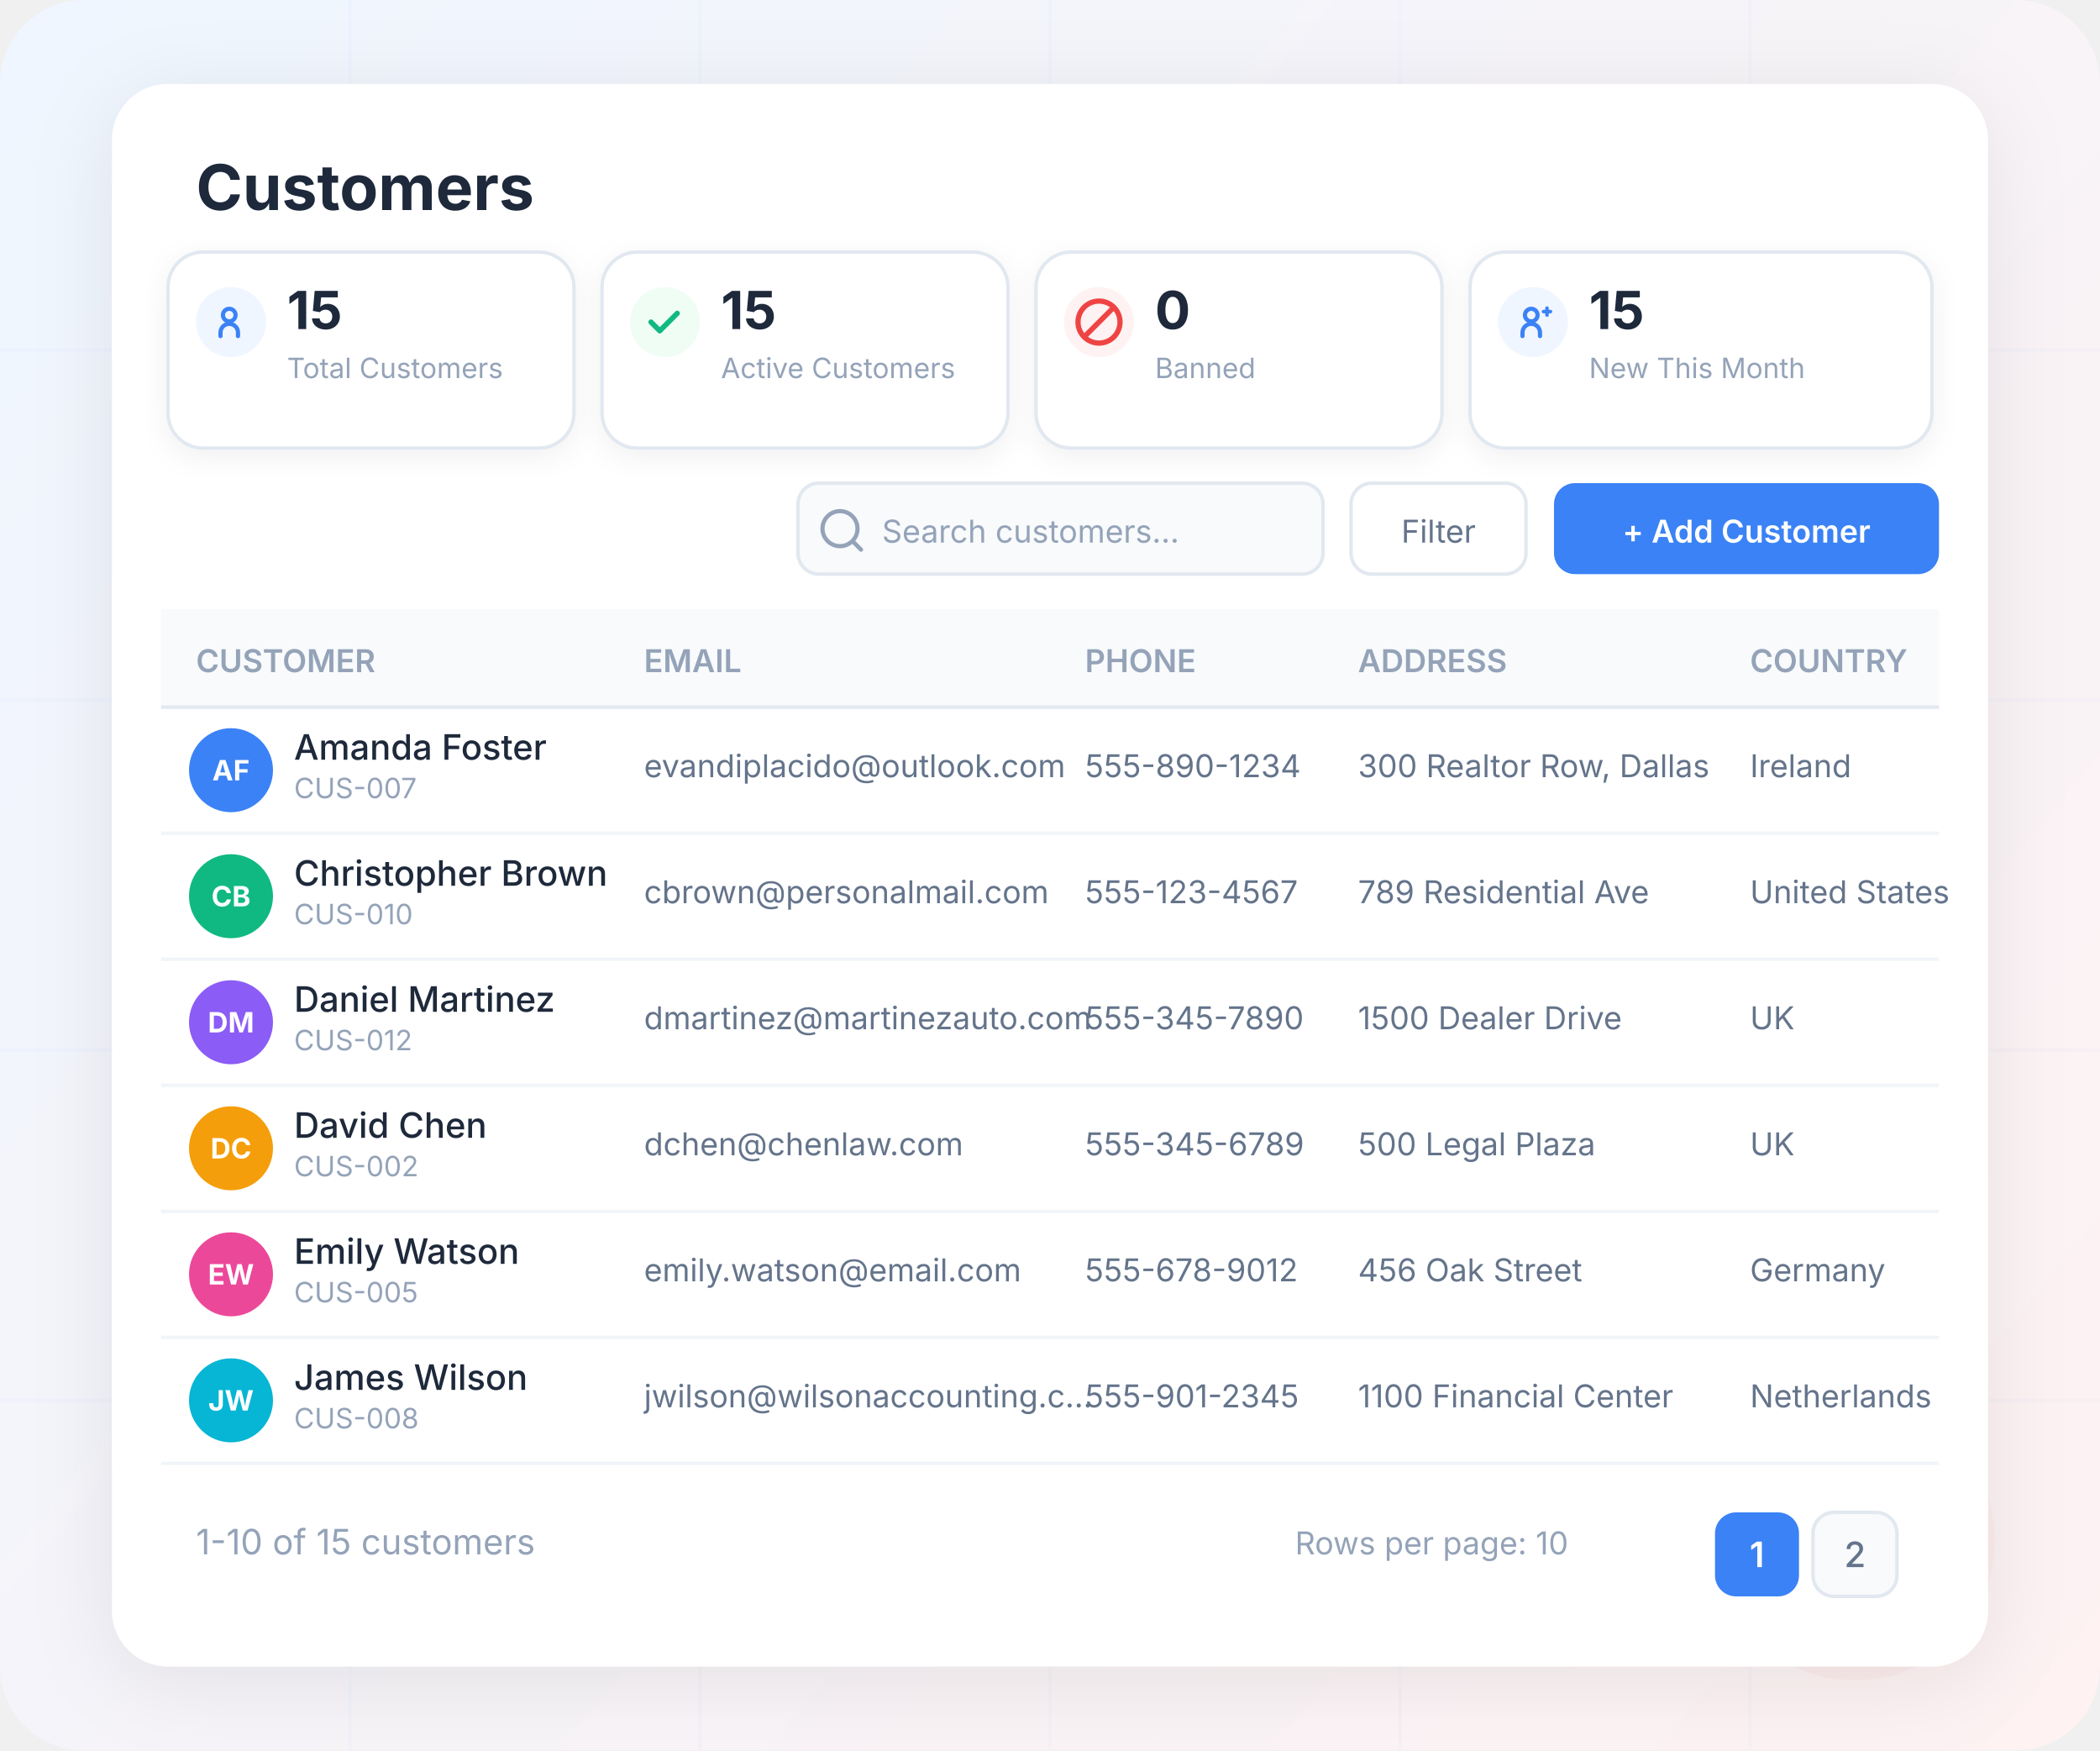
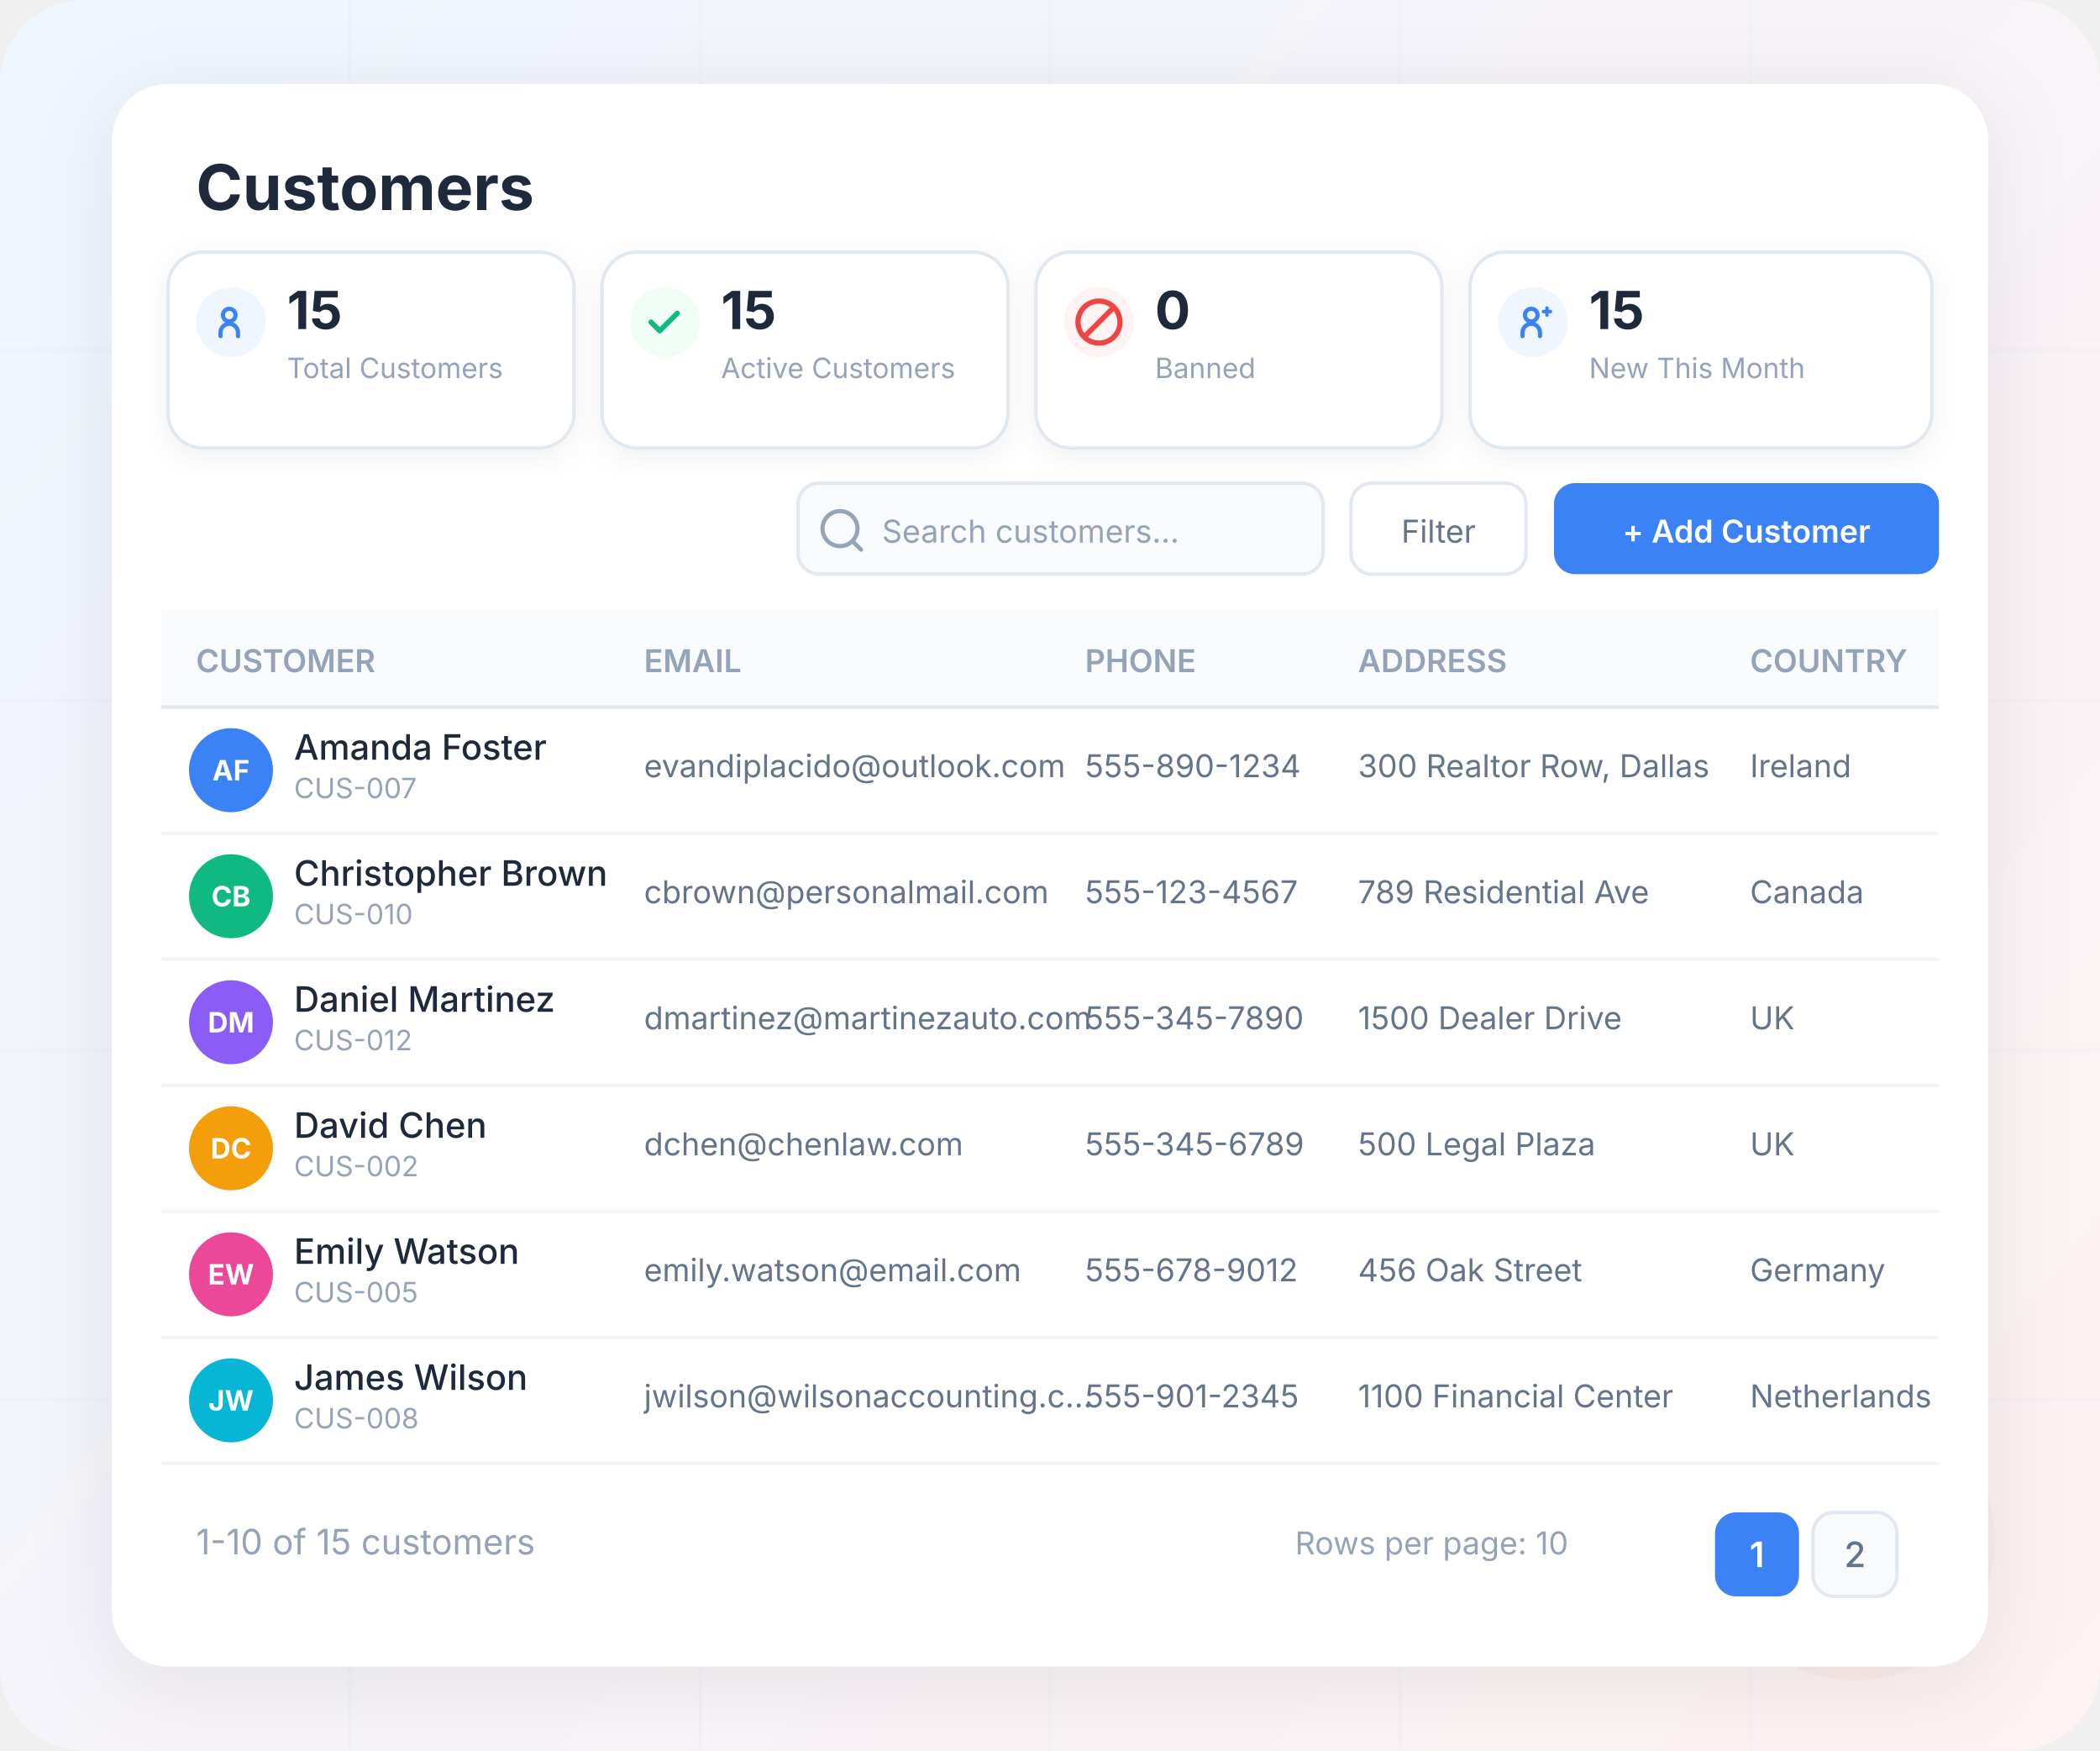
<svg xmlns="http://www.w3.org/2000/svg" viewBox="0 0 600 500" fill="none">
  <defs>
    <linearGradient id="bgGrad" x1="0" y1="0" x2="600" y2="500" gradientUnits="userSpaceOnUse">
      <stop offset="0%" stop-color="#eff6ff" />
      <stop offset="100%" stop-color="#fef2f2" />
    </linearGradient>
    <filter id="cardShadow" x="-10%" y="-5%" width="120%" height="115%">
      <feDropShadow dx="0" dy="4" stdDeviation="12" flood-color="#000" flood-opacity="0.08" />
    </filter>
    <filter id="statShadow" x="-5%" y="-10%" width="110%" height="125%">
      <feDropShadow dx="0" dy="2" stdDeviation="4" flood-color="#000" flood-opacity="0.06" />
    </filter>
  </defs>
  <rect width="600" height="500" rx="24" fill="url(#bgGrad)" />
  <g opacity="0.03" stroke="#3b82f6" stroke-width="1">
    <line x1="0" y1="100" x2="600" y2="100" />
    <line x1="0" y1="200" x2="600" y2="200" />
    <line x1="0" y1="300" x2="600" y2="300" />
    <line x1="0" y1="400" x2="600" y2="400" />
    <line x1="100" y1="0" x2="100" y2="500" />
    <line x1="200" y1="0" x2="200" y2="500" />
    <line x1="300" y1="0" x2="300" y2="500" />
    <line x1="400" y1="0" x2="400" y2="500" />
    <line x1="500" y1="0" x2="500" y2="500" />
  </g>
  <circle cx="80" cy="60" r="35" fill="#3b82f6" opacity="0.04" />
  <circle cx="530" cy="440" r="40" fill="#ef4444" opacity="0.04" />
  <g filter="url(#cardShadow)">
    <rect x="32" y="24" width="536" height="452" rx="16" fill="white" />
  </g>
  <text x="56" y="60" font-family="system-ui, -apple-system, sans-serif" font-size="18" font-weight="700" fill="#1e293b">Customers</text>
  <g filter="url(#statShadow)">
    <rect x="48" y="72" width="116" height="56" rx="10" fill="white" stroke="#e2e8f0" stroke-width="1" />
  </g>
  <circle cx="66" cy="92" r="10" fill="#eff6ff" />
  <path d="M63 96v-1a2.5 2.5 0 015 0v1" stroke="#3b82f6" stroke-width="1.2" fill="none" stroke-linecap="round" />
  <circle cx="65.5" cy="90" r="1.8" stroke="#3b82f6" stroke-width="1.2" fill="none" />
  <text x="82" y="94" font-family="system-ui, -apple-system, sans-serif" font-size="15" font-weight="700" fill="#1e293b">15</text>
  <text x="82" y="108" font-family="system-ui, -apple-system, sans-serif" font-size="8" fill="#94a3b8">Total Customers</text>
  <g filter="url(#statShadow)">
    <rect x="172" y="72" width="116" height="56" rx="10" fill="white" stroke="#e2e8f0" stroke-width="1" />
  </g>
  <circle cx="190" cy="92" r="10" fill="#f0fdf4" />
  <path d="M186 92l2.5 2.5 5-5" stroke="#10b981" stroke-width="1.5" stroke-linecap="round" stroke-linejoin="round" />
  <text x="206" y="94" font-family="system-ui, -apple-system, sans-serif" font-size="15" font-weight="700" fill="#1e293b">15</text>
  <text x="206" y="108" font-family="system-ui, -apple-system, sans-serif" font-size="8" fill="#94a3b8">Active Customers</text>
  <g filter="url(#statShadow)">
    <rect x="296" y="72" width="116" height="56" rx="10" fill="white" stroke="#e2e8f0" stroke-width="1" />
  </g>
  <circle cx="314" cy="92" r="10" fill="#fef2f2" />
  <circle cx="314" cy="92" r="6" fill="none" stroke="#ef4444" stroke-width="1.5" />
  <line x1="310" y1="96" x2="318" y2="88" stroke="#ef4444" stroke-width="1.5" stroke-linecap="round" />
  <text x="330" y="94" font-family="system-ui, -apple-system, sans-serif" font-size="15" font-weight="700" fill="#1e293b">0</text>
  <text x="330" y="108" font-family="system-ui, -apple-system, sans-serif" font-size="8" fill="#94a3b8">Banned</text>
  <g filter="url(#statShadow)">
    <rect x="420" y="72" width="132" height="56" rx="10" fill="white" stroke="#e2e8f0" stroke-width="1" />
  </g>
  <circle cx="438" cy="92" r="10" fill="#eff6ff" />
  <path d="M435 96v-1a2.5 2.5 0 015 0v1" stroke="#3b82f6" stroke-width="1.2" fill="none" stroke-linecap="round" />
  <circle cx="437.5" cy="90" r="1.8" stroke="#3b82f6" stroke-width="1.2" fill="none" />
  <path d="M441 89l2 0M442 88l0 2" stroke="#3b82f6" stroke-width="1" stroke-linecap="round" />
  <text x="454" y="94" font-family="system-ui, -apple-system, sans-serif" font-size="15" font-weight="700" fill="#1e293b">15</text>
  <text x="454" y="108" font-family="system-ui, -apple-system, sans-serif" font-size="8" fill="#94a3b8">New This Month</text>
  <rect x="228" y="138" width="150" height="26" rx="6" fill="#f8fafc" stroke="#e2e8f0" stroke-width="1" />
  <circle cx="240" cy="151" r="5" fill="none" stroke="#94a3b8" stroke-width="1.2" />
  <line x1="244" y1="155" x2="246" y2="157" stroke="#94a3b8" stroke-width="1.2" stroke-linecap="round" />
  <text x="252" y="155" font-family="system-ui, -apple-system, sans-serif" font-size="9" fill="#94a3b8">Search customers...</text>
  <rect x="386" y="138" width="50" height="26" rx="6" fill="white" stroke="#e2e8f0" stroke-width="1" />
  <text x="411" y="155" font-family="system-ui, -apple-system, sans-serif" font-size="9" fill="#64748b" text-anchor="middle">Filter</text>
  <rect x="444" y="138" width="110" height="26" rx="6" fill="#3b82f6" />
  <text x="499" y="155" font-family="system-ui, -apple-system, sans-serif" font-size="9" font-weight="600" fill="white" text-anchor="middle">+ Add Customer</text>
  <rect x="46" y="174" width="508" height="28" rx="0" fill="#f8fafc" />
  <line x1="46" y1="202" x2="554" y2="202" stroke="#e2e8f0" stroke-width="1" />
  <text x="56" y="192" font-family="system-ui, -apple-system, sans-serif" font-size="9" fill="#94a3b8" font-weight="600">CUSTOMER</text>
  <text x="184" y="192" font-family="system-ui, -apple-system, sans-serif" font-size="9" fill="#94a3b8" font-weight="600">EMAIL</text>
  <text x="310" y="192" font-family="system-ui, -apple-system, sans-serif" font-size="9" fill="#94a3b8" font-weight="600">PHONE</text>
  <text x="388" y="192" font-family="system-ui, -apple-system, sans-serif" font-size="9" fill="#94a3b8" font-weight="600">ADDRESS</text>
  <text x="500" y="192" font-family="system-ui, -apple-system, sans-serif" font-size="9" fill="#94a3b8" font-weight="600">COUNTRY</text>
  <circle cx="66" cy="220" r="12" fill="#3b82f6" />
  <text x="66" y="220" font-family="system-ui, -apple-system, sans-serif" font-size="8" font-weight="700" fill="white" text-anchor="middle" dominant-baseline="central">AF</text>
  <text x="84" y="217" font-family="system-ui, -apple-system, sans-serif" font-size="10" fill="#1e293b" font-weight="500">Amanda Foster</text>
  <text x="84" y="228" font-family="system-ui, -apple-system, sans-serif" font-size="8" fill="#94a3b8">CUS-007</text>
  <text x="184" y="222" font-family="system-ui, -apple-system, sans-serif" font-size="9" fill="#64748b">evandiplacido@outlook.com</text>
  <text x="310" y="222" font-family="system-ui, -apple-system, sans-serif" font-size="9" fill="#64748b">555-890-1234</text>
  <text x="388" y="222" font-family="system-ui, -apple-system, sans-serif" font-size="9" fill="#64748b">300 Realtor Row, Dallas</text>
  <text x="500" y="222" font-family="system-ui, -apple-system, sans-serif" font-size="9" fill="#64748b">Ireland</text>
  <line x1="46" y1="238" x2="554" y2="238" stroke="#f1f5f9" stroke-width="1" />
  <circle cx="66" cy="256" r="12" fill="#10b981" />
  <text x="66" y="256" font-family="system-ui, -apple-system, sans-serif" font-size="8" font-weight="700" fill="white" text-anchor="middle" dominant-baseline="central">CB</text>
  <text x="84" y="253" font-family="system-ui, -apple-system, sans-serif" font-size="10" fill="#1e293b" font-weight="500">Christopher Brown</text>
  <text x="84" y="264" font-family="system-ui, -apple-system, sans-serif" font-size="8" fill="#94a3b8">CUS-010</text>
  <text x="184" y="258" font-family="system-ui, -apple-system, sans-serif" font-size="9" fill="#64748b">cbrown@personalmail.com</text>
  <text x="310" y="258" font-family="system-ui, -apple-system, sans-serif" font-size="9" fill="#64748b">555-123-4567</text>
  <text x="388" y="258" font-family="system-ui, -apple-system, sans-serif" font-size="9" fill="#64748b">789 Residential Ave</text>
-   <text x="500" y="258" font-family="system-ui, -apple-system, sans-serif" font-size="9" fill="#64748b">United States</text>
+   <text x="500" y="258" font-family="system-ui, -apple-system, sans-serif" font-size="9" fill="#64748b">Canada</text>
  <line x1="46" y1="274" x2="554" y2="274" stroke="#f1f5f9" stroke-width="1" />
  <circle cx="66" cy="292" r="12" fill="#8b5cf6" />
  <text x="66" y="292" font-family="system-ui, -apple-system, sans-serif" font-size="8" font-weight="700" fill="white" text-anchor="middle" dominant-baseline="central">DM</text>
  <text x="84" y="289" font-family="system-ui, -apple-system, sans-serif" font-size="10" fill="#1e293b" font-weight="500">Daniel Martinez</text>
  <text x="84" y="300" font-family="system-ui, -apple-system, sans-serif" font-size="8" fill="#94a3b8">CUS-012</text>
  <text x="184" y="294" font-family="system-ui, -apple-system, sans-serif" font-size="9" fill="#64748b">dmartinez@martinezauto.com</text>
  <text x="310" y="294" font-family="system-ui, -apple-system, sans-serif" font-size="9" fill="#64748b">555-345-7890</text>
  <text x="388" y="294" font-family="system-ui, -apple-system, sans-serif" font-size="9" fill="#64748b">1500 Dealer Drive</text>
  <text x="500" y="294" font-family="system-ui, -apple-system, sans-serif" font-size="9" fill="#64748b">UK</text>
  <line x1="46" y1="310" x2="554" y2="310" stroke="#f1f5f9" stroke-width="1" />
  <circle cx="66" cy="328" r="12" fill="#f59e0b" />
  <text x="66" y="328" font-family="system-ui, -apple-system, sans-serif" font-size="8" font-weight="700" fill="white" text-anchor="middle" dominant-baseline="central">DC</text>
  <text x="84" y="325" font-family="system-ui, -apple-system, sans-serif" font-size="10" fill="#1e293b" font-weight="500">David Chen</text>
  <text x="84" y="336" font-family="system-ui, -apple-system, sans-serif" font-size="8" fill="#94a3b8">CUS-002</text>
  <text x="184" y="330" font-family="system-ui, -apple-system, sans-serif" font-size="9" fill="#64748b">dchen@chenlaw.com</text>
  <text x="310" y="330" font-family="system-ui, -apple-system, sans-serif" font-size="9" fill="#64748b">555-345-6789</text>
  <text x="388" y="330" font-family="system-ui, -apple-system, sans-serif" font-size="9" fill="#64748b">500 Legal Plaza</text>
  <text x="500" y="330" font-family="system-ui, -apple-system, sans-serif" font-size="9" fill="#64748b">UK</text>
  <line x1="46" y1="346" x2="554" y2="346" stroke="#f1f5f9" stroke-width="1" />
  <circle cx="66" cy="364" r="12" fill="#ec4899" />
  <text x="66" y="364" font-family="system-ui, -apple-system, sans-serif" font-size="8" font-weight="700" fill="white" text-anchor="middle" dominant-baseline="central">EW</text>
  <text x="84" y="361" font-family="system-ui, -apple-system, sans-serif" font-size="10" fill="#1e293b" font-weight="500">Emily Watson</text>
  <text x="84" y="372" font-family="system-ui, -apple-system, sans-serif" font-size="8" fill="#94a3b8">CUS-005</text>
  <text x="184" y="366" font-family="system-ui, -apple-system, sans-serif" font-size="9" fill="#64748b">emily.watson@email.com</text>
  <text x="310" y="366" font-family="system-ui, -apple-system, sans-serif" font-size="9" fill="#64748b">555-678-9012</text>
  <text x="388" y="366" font-family="system-ui, -apple-system, sans-serif" font-size="9" fill="#64748b">456 Oak Street</text>
  <text x="500" y="366" font-family="system-ui, -apple-system, sans-serif" font-size="9" fill="#64748b">Germany</text>
  <line x1="46" y1="382" x2="554" y2="382" stroke="#f1f5f9" stroke-width="1" />
  <circle cx="66" cy="400" r="12" fill="#06b6d4" />
  <text x="66" y="400" font-family="system-ui, -apple-system, sans-serif" font-size="8" font-weight="700" fill="white" text-anchor="middle" dominant-baseline="central">JW</text>
  <text x="84" y="397" font-family="system-ui, -apple-system, sans-serif" font-size="10" fill="#1e293b" font-weight="500">James Wilson</text>
  <text x="84" y="408" font-family="system-ui, -apple-system, sans-serif" font-size="8" fill="#94a3b8">CUS-008</text>
  <text x="184" y="402" font-family="system-ui, -apple-system, sans-serif" font-size="9" fill="#64748b">jwilson@wilsonaccounting.c...</text>
  <text x="310" y="402" font-family="system-ui, -apple-system, sans-serif" font-size="9" fill="#64748b">555-901-2345</text>
  <text x="388" y="402" font-family="system-ui, -apple-system, sans-serif" font-size="9" fill="#64748b">1100 Financial Center</text>
  <text x="500" y="402" font-family="system-ui, -apple-system, sans-serif" font-size="9" fill="#64748b">Netherlands</text>
  <line x1="46" y1="418" x2="554" y2="418" stroke="#f1f5f9" stroke-width="1" />
  <text x="56" y="444" font-family="system-ui, -apple-system, sans-serif" font-size="10" fill="#94a3b8">1-10 of 15 customers</text>
  <text x="370" y="444" font-family="system-ui, -apple-system, sans-serif" font-size="9" fill="#94a3b8">Rows per page: 10</text>
  <rect x="490" y="432" width="24" height="24" rx="6" fill="#3b82f6" />
  <text x="502" y="444" font-family="system-ui, -apple-system, sans-serif" font-size="10" font-weight="600" fill="white" text-anchor="middle" dominant-baseline="central">1</text>
  <rect x="518" y="432" width="24" height="24" rx="6" fill="#f8fafc" stroke="#e2e8f0" stroke-width="1" />
  <text x="530" y="444" font-family="system-ui, -apple-system, sans-serif" font-size="10" font-weight="500" fill="#64748b" text-anchor="middle" dominant-baseline="central">2</text>
</svg>
